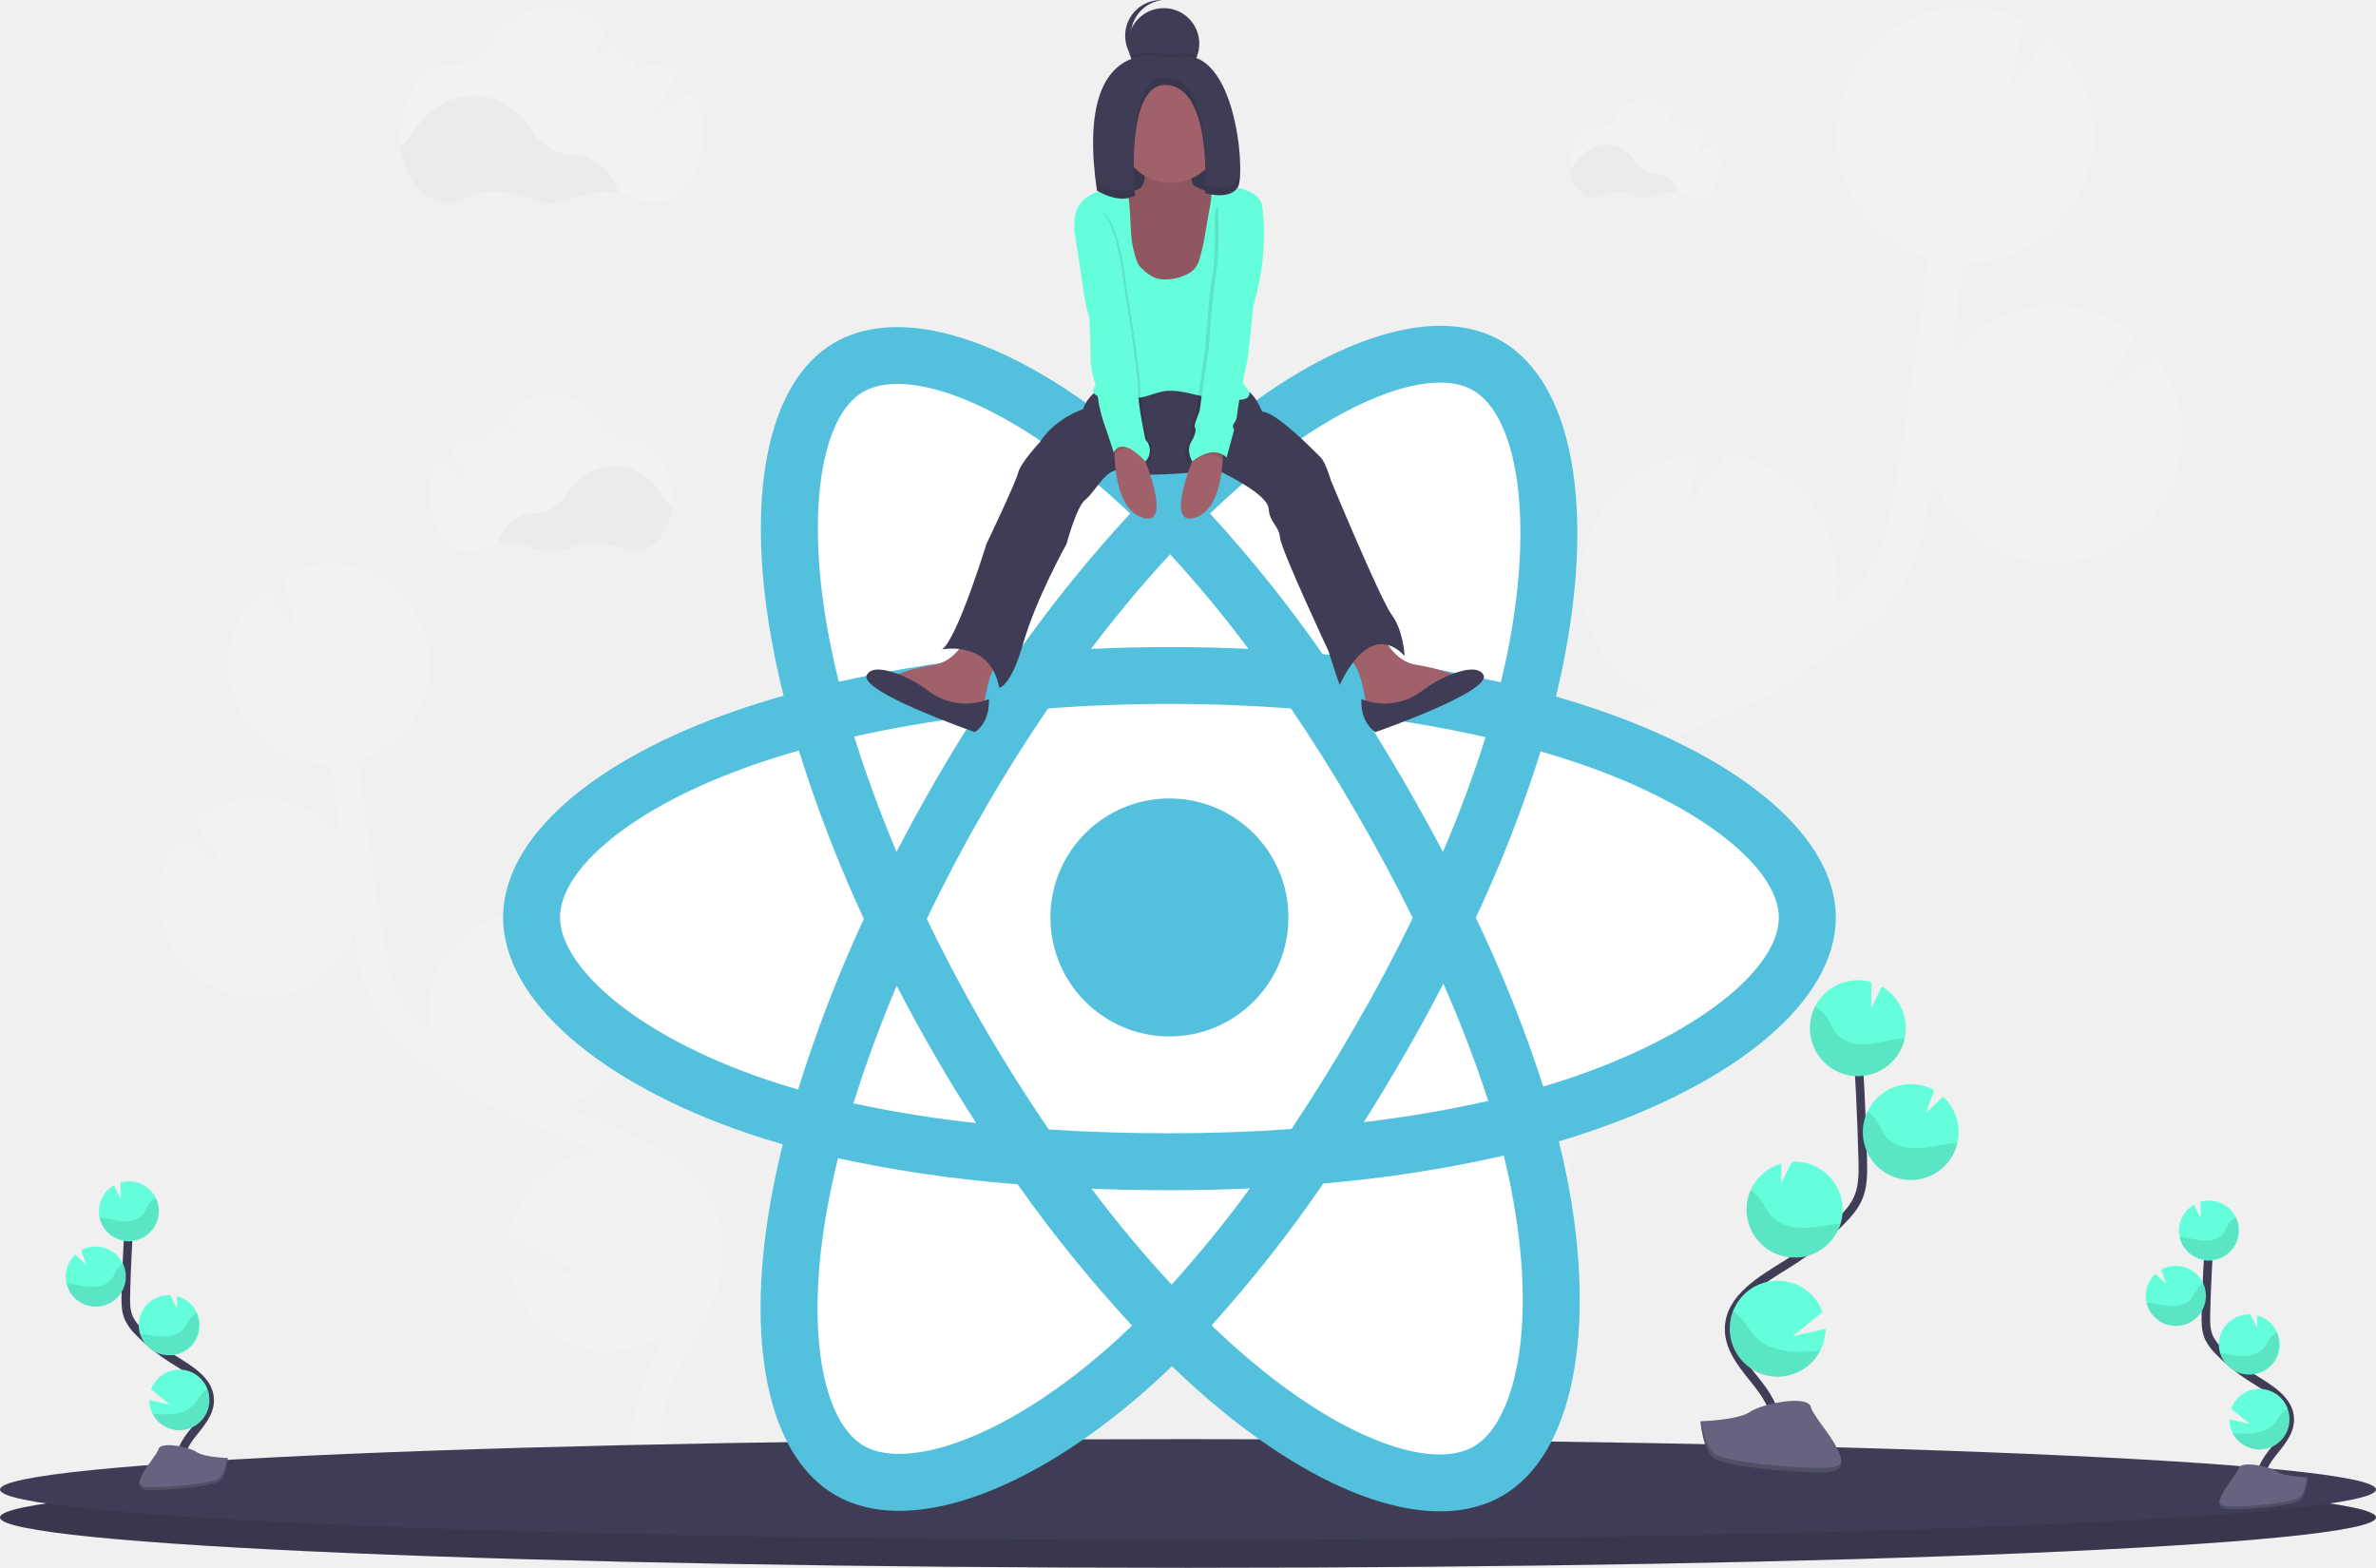
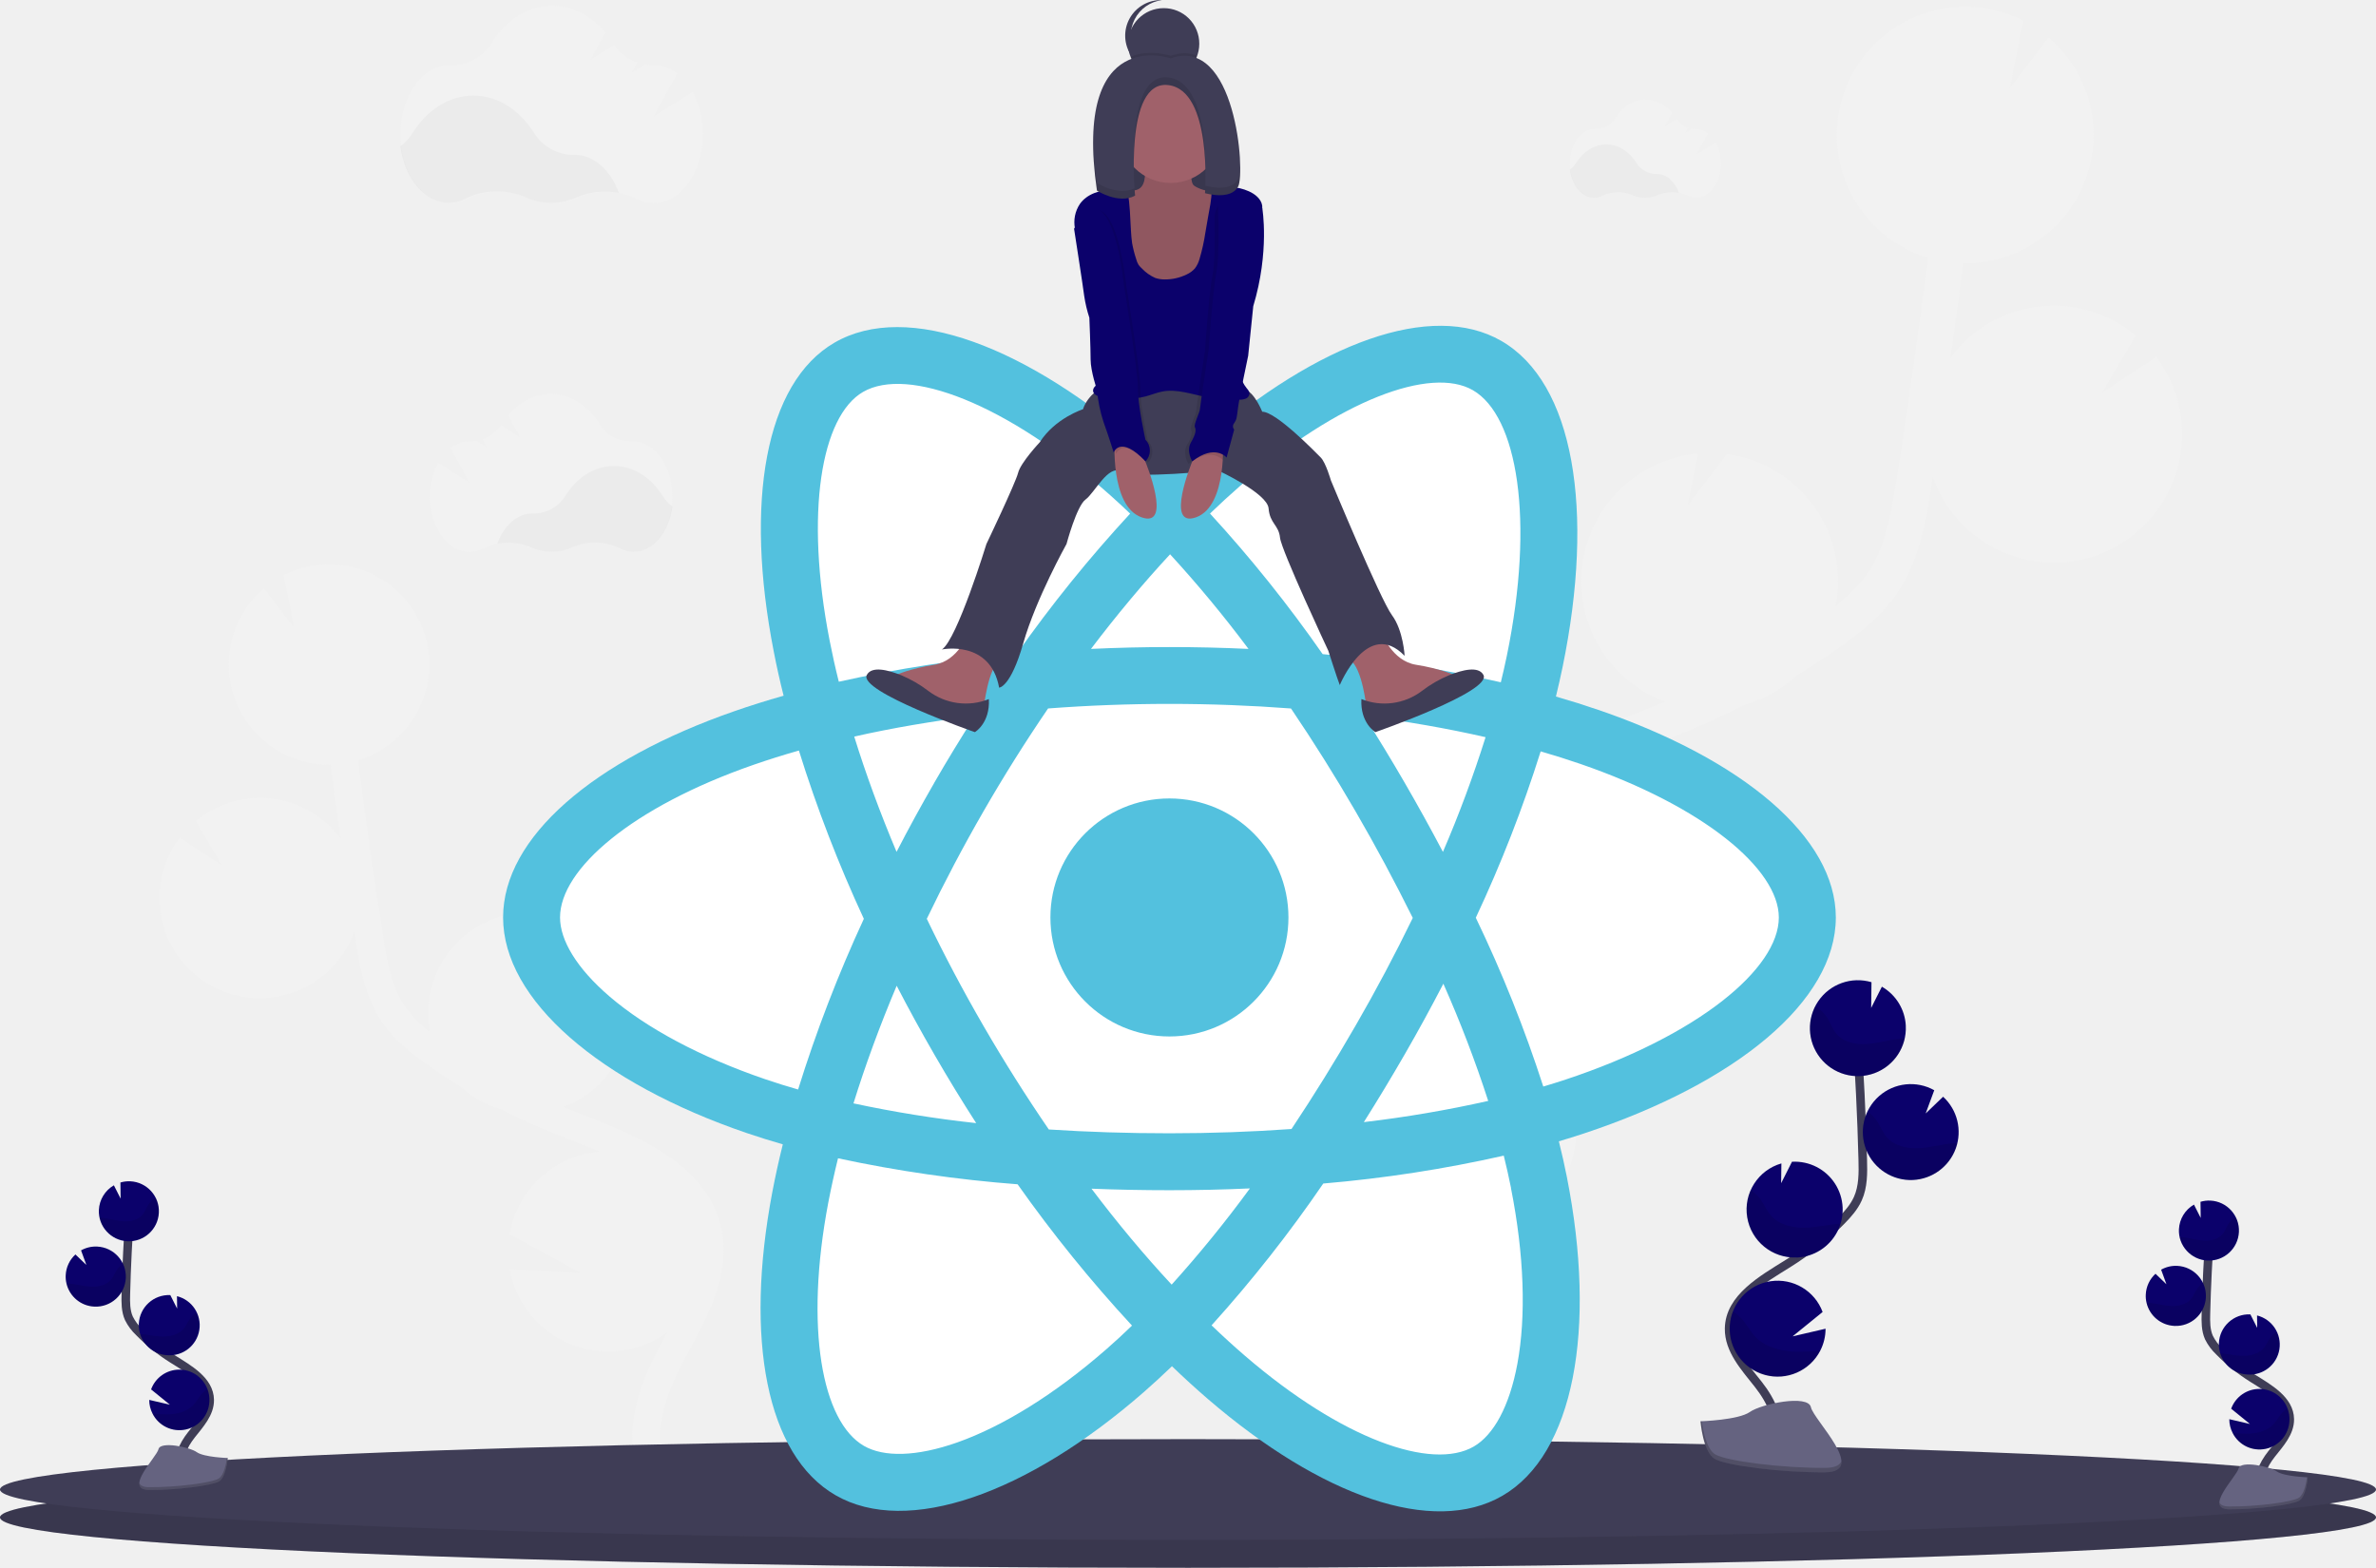
<svg xmlns="http://www.w3.org/2000/svg" id="a75d69e6-d07c-4db3-9c83-72b2470e5561" data-name="Layer 1" width="1108" height="731.18" viewBox="0 0 1108 731.18">
  <path d="M813.68,415.2l6.89-2.7c.66-.26,1.31-.54,2-.81a59.85,59.85,0,0,1,15.28-115.77l-4.8,24.2,18.22-23.92.16,0a59.87,59.87,0,0,1,51.16,67.45c-.15,1.13-.39,2.23-.6,3.34,5.61-4.43,10.87-9.32,14.81-15,8-11.54,10.71-25.76,13.47-43.17,5.47-34.48,10.4-69.34,14.84-104.18a59.83,59.83,0,0,1-42-65.36c.25-1.82.6-3.59,1-5.34.1-.44.2-.88.31-1.31.43-1.69.91-3.35,1.47-5,.09-.27.21-.52.3-.78.5-1.37,1-2.72,1.65-4,.22-.5.44-1,.67-1.47.69-1.43,1.42-2.83,2.22-4.19.27-.45.56-.88.83-1.33.62-1,1.27-2,1.94-2.93.36-.5.71-1,1.08-1.49l.27-.39,0,0a59.81,59.81,0,0,1,74.64-17l-6.24,31.49,18-23.64a59.5,59.5,0,0,1,16.32,68.62h.07c-.17.4-.38.78-.55,1.18-.33.74-.67,1.47-1,2.2-.46.93-1,1.84-1.45,2.74-.38.68-.75,1.36-1.16,2-.59,1-1.23,1.9-1.87,2.83-.38.54-.73,1.1-1.12,1.63-1,1.39-2.12,2.72-3.26,4-.4.45-.83.86-1.25,1.3-.81.86-1.62,1.71-2.48,2.52-.53.5-1.09,1-1.64,1.46-.79.7-1.6,1.38-2.43,2-.59.47-1.19.92-1.79,1.36-.87.63-1.75,1.22-2.64,1.81-.6.39-1.2.78-1.81,1.15-1,.61-2.05,1.17-3.1,1.72-.53.27-1,.57-1.59.83-1.58.77-3.2,1.48-4.85,2.11-.31.12-.64.21-.95.32-1.38.5-2.77,1-4.18,1.35-.61.17-1.23.31-1.85.46-1.15.28-2.31.54-3.48.76q-1,.18-2.07.33c-1.15.17-2.31.3-3.48.4-.69.06-1.37.12-2.07.16-1.26.06-2.53.07-3.8.06a2.08,2.08,0,0,0-.25,0q-2.82,22-5.92,44A59.82,59.82,0,0,1,1042,240.88l-15.68,26.58,25.21-16.59a59.68,59.68,0,0,1,11.5,44.16,58.76,58.76,0,0,1-4.5,15.94,59.83,59.83,0,0,1-111.19-4c-.23,1.48-.45,3-.68,4.46-2.44,15.35-5.47,34.46-16.23,50-7.29,10.56-17.33,18.36-27.09,25.22q-9.52,6.7-19.48,12.77a59.85,59.85,0,0,1-24.53,13.74q-16,8.19-32.69,14.81l-6.95,2.72c-6.25,2.44-12.65,4.94-19,7.6,1,.09,2,.17,3,.3a59.9,59.9,0,0,1,50.86,49.05l-42.31,23.11,42.18-1.89A59.16,59.16,0,0,1,843,534.54a59.87,59.87,0,0,1-82.7,11.74l2.1,3.91c1.4,2.58,2.78,5.15,4.12,7.7,18.33,34.74,19.66,64.74,3.75,84.49l-13-10.45c15.49-19.22,3.2-49.77-5.5-66.27-1.32-2.5-2.68-5-4-7.56C736,536.27,722.65,511.53,728,485.2,736,445.5,779.05,428.7,813.68,415.2Z" transform="translate(-46 -84.41)" fill="#f2f2f2" />
  <path d="M315.6,603.42l-5.38-2.11c-.52-.2-1-.43-1.54-.63a46.75,46.75,0,0,0-11.94-90.42l3.75,18.9-14.22-18.68h-.13a46.76,46.76,0,0,0-40,52.68c.12.89.31,1.74.47,2.61a55.84,55.84,0,0,1-11.56-11.73c-6.23-9-8.37-20.12-10.53-33.71C220.29,493.4,216.45,466.18,213,439a46.72,46.72,0,0,0,32.77-51.05c-.2-1.42-.47-2.8-.79-4.17l-.24-1c-.34-1.32-.71-2.62-1.15-3.88-.07-.21-.16-.41-.24-.61-.39-1.07-.82-2.12-1.28-3.15-.18-.38-.35-.77-.53-1.15-.54-1.11-1.11-2.2-1.73-3.26-.21-.36-.44-.7-.65-1-.49-.78-1-1.55-1.52-2.29-.28-.39-.55-.79-.84-1.17l-.21-.3h0a46.76,46.76,0,0,0-58.29-13.32l4.88,24.6-14.07-18.46a46.48,46.48,0,0,0-12.75,53.59h-.05c.13.31.29.61.43.92.26.58.52,1.15.8,1.72q.54,1.08,1.14,2.13c.29.54.58,1.07.9,1.59.46.75,1,1.48,1.46,2.21.3.42.57.86.88,1.27.8,1.08,1.65,2.12,2.54,3.13.31.35.65.67,1,1,.63.67,1.27,1.33,1.94,2,.41.4.85.77,1.28,1.14q.93.83,1.89,1.59c.46.36.93.71,1.4,1.06.68.49,1.37,1,2.06,1.41.47.31.94.61,1.42.9.79.48,1.6.91,2.42,1.34.42.22.82.45,1.24.66,1.24.6,2.5,1.15,3.79,1.64.24.1.5.16.74.25,1.07.39,2.16.75,3.27,1.06.47.13,1,.24,1.44.35.9.22,1.8.43,2.72.6l1.61.26c.9.13,1.81.23,2.72.31.54.05,1.07.09,1.62.12,1,.05,2,.06,3,.05h.19q2.2,17.22,4.62,34.41a46.71,46.71,0,0,0-67.48-8.14L149.49,488l-19.68-12.95a46.57,46.57,0,0,0-9,34.49A45.8,45.8,0,0,0,124.34,522a46.73,46.73,0,0,0,86.84-3.12c.18,1.15.35,2.32.53,3.48,1.9,12,4.27,26.92,12.67,39.08,5.7,8.24,13.54,14.33,21.16,19.69q7.44,5.24,15.21,10a46.88,46.88,0,0,0,19.16,10.74c8.32,4.26,16.84,8.14,25.54,11.56l5.42,2.13c4.88,1.9,9.88,3.85,14.81,5.93-.78.07-1.57.13-2.36.24A46.77,46.77,0,0,0,283.6,660l33,18-32.94-1.47a46.78,46.78,0,0,0,73.57,29.2c-.55,1-1.09,2-1.64,3.05-1.09,2-2.17,4-3.22,6-14.31,27.13-15.35,50.57-2.92,66l10.13-8.16c-12.1-15-2.5-38.87,4.3-51.76,1-1.95,2.09-3.92,3.16-5.9,9.19-17,19.61-36.37,15.46-56.94C376.29,627.08,342.64,614,315.6,603.42Z" transform="translate(-46 -84.41)" fill="#f2f2f2" />
  <ellipse cx="554" cy="707.68" rx="554" ry="23.5" fill="#3f3d56" />
  <ellipse cx="554" cy="707.68" rx="554" ry="23.5" opacity="0.1" />
  <ellipse cx="554" cy="694.68" rx="554" ry="23.5" fill="#3f3d56" />
  <path d="M131,770.73c-3-5.51.4-12.26,4.28-17.18s8.61-10,8.51-16.29c-.14-9-9.7-14.31-17.33-19.08a84.78,84.78,0,0,1-15.56-12.51,23,23,0,0,1-4.78-6.4c-1.58-3.52-1.53-7.52-1.43-11.38q.5-19.26,1.9-38.48" transform="translate(-46 -84.41)" fill="none" stroke="#3f3d56" stroke-miterlimit="10" stroke-width="4" />
-   <path d="M92.11,648.7a14,14,0,0,1,7-11.49l3.14,6.21-.09-7.52a13.86,13.86,0,0,1,4.62-.56A14,14,0,1,1,92.11,648.7Z" transform="translate(-46 -84.41)" fill="#64ffda" />
-   <path d="M117.14,743.7a14,14,0,0,0,26.5-5.76,13.82,13.82,0,0,0-.91-5.69,14,14,0,0,0-26.27.15l8.77,7.13-9.64-2.24A13.89,13.89,0,0,0,117.14,743.7Z" transform="translate(-46 -84.41)" fill="#64ffda" />
-   <path d="M124.07,716.45a14,14,0,0,0,4.46-27.54l.07,5.79-3.18-6.29h0a14,14,0,0,0-1.31,28.05Z" transform="translate(-46 -84.41)" fill="#64ffda" />
-   <path d="M90,693.78a14,14,0,0,0,1.32-28,13.88,13.88,0,0,0-7.52,1.78l2.48,6.8-5.11-4.9a14,14,0,0,0-4.53,9.69A13.33,13.33,0,0,0,77,683,14,14,0,0,0,90,693.78Z" transform="translate(-46 -84.41)" fill="#64ffda" />
+   <path d="M92.11,648.7a14,14,0,0,1,7-11.49l3.14,6.21-.09-7.52a13.86,13.86,0,0,1,4.62-.56A14,14,0,1,1,92.11,648.7Z" transform="translate(-46 -84.41)" fill="#0b016b" />
+   <path d="M117.14,743.7a14,14,0,0,0,26.5-5.76,13.82,13.82,0,0,0-.91-5.69,14,14,0,0,0-26.27.15l8.77,7.13-9.64-2.24A13.89,13.89,0,0,0,117.14,743.7Z" transform="translate(-46 -84.41)" fill="#0b016b" />
+   <path d="M124.07,716.45a14,14,0,0,0,4.46-27.54l.07,5.79-3.18-6.29h0a14,14,0,0,0-1.31,28.05Z" transform="translate(-46 -84.41)" fill="#0b016b" />
+   <path d="M90,693.78a14,14,0,0,0,1.32-28,13.88,13.88,0,0,0-7.52,1.78l2.48,6.8-5.11-4.9a14,14,0,0,0-4.53,9.69A13.33,13.33,0,0,0,77,683,14,14,0,0,0,90,693.78Z" transform="translate(-46 -84.41)" fill="#0b016b" />
  <path d="M94,652.44c3.24.36,6.39,1.37,9.64,1.57s6.82-.58,8.88-3.1c1.11-1.37,1.66-3.09,2.59-4.57a10.08,10.08,0,0,1,3.54-3.33,14,14,0,1,1-26.24,9.32C92.94,652.35,93.47,652.39,94,652.44Z" transform="translate(-46 -84.41)" opacity="0.1" />
  <path d="M90,693.78a14,14,0,0,0,13.35-20,10.4,10.4,0,0,0-2.82,2.83c-1,1.51-1.61,3.25-2.78,4.64-2.19,2.57-5.92,3.41-9.31,3.25s-6.66-1.11-10-1.42c-.47,0-.94-.08-1.41-.09A14,14,0,0,0,90,693.78Z" transform="translate(-46 -84.41)" opacity="0.1" />
  <path d="M124.07,716.45a14,14,0,0,0,13.47-19.76,11.36,11.36,0,0,0-3,2.85c-1.09,1.54-1.77,3.31-3,4.73-2.36,2.64-6.34,3.57-9.93,3.48s-6.82-.93-10.28-1.19A14,14,0,0,0,124.07,716.45Z" transform="translate(-46 -84.41)" opacity="0.1" />
  <path d="M117.14,743.7a14,14,0,0,0,26.5-5.76,13.82,13.82,0,0,0-.91-5.69,14,14,0,0,0-3.08,2.74c-1.34,1.63-2.21,3.47-3.76,5-2.87,2.82-7.5,4-11.62,4.09A62.35,62.35,0,0,1,117.14,743.7Z" transform="translate(-46 -84.41)" opacity="0.1" />
  <path d="M152.19,764.39s-11.08-.34-14.41-2.72-17-5.22-17.87-1.4-16.65,19-4.14,19.06,29.06-2,32.39-4S152.19,764.39,152.19,764.39Z" transform="translate(-46 -84.41)" fill="#656380" />
  <path d="M115.54,778c12.51.1,29.06-2,32.4-4,2.53-1.54,3.54-7.09,3.88-9.65l.37,0s-.7,8.93-4,11-19.89,4.08-32.39,4c-3.61,0-4.86-1.31-4.79-3.22C111.48,777.26,112.86,778,115.54,778Z" transform="translate(-46 -84.41)" opacity="0.2" />
  <path d="M1101,779.73c-3-5.51.4-12.26,4.28-17.18s8.61-10,8.51-16.29c-.14-9-9.7-14.31-17.33-19.08a84.78,84.78,0,0,1-15.56-12.51,23,23,0,0,1-4.78-6.4c-1.58-3.52-1.53-7.52-1.43-11.38q.49-19.26,1.9-38.48" transform="translate(-46 -84.41)" fill="none" stroke="#3f3d56" stroke-miterlimit="10" stroke-width="4" />
-   <path d="M1062.11,657.7a14,14,0,0,1,7-11.49l3.14,6.21-.09-7.52a13.86,13.86,0,0,1,4.62-.56,14,14,0,1,1-14.68,13.36Z" transform="translate(-46 -84.41)" fill="#64ffda" />
-   <path d="M1087.14,752.7a14,14,0,0,0,26.5-5.76,13.82,13.82,0,0,0-.91-5.69,14,14,0,0,0-26.27.15l8.77,7.13-9.64-2.24A13.89,13.89,0,0,0,1087.14,752.7Z" transform="translate(-46 -84.41)" fill="#64ffda" />
-   <path d="M1094.07,725.45a14,14,0,0,0,4.46-27.54l.07,5.79-3.18-6.29h0a14,14,0,0,0-1.31,28.05Z" transform="translate(-46 -84.41)" fill="#64ffda" />
-   <path d="M1060,702.78a14,14,0,0,0,1.32-28,13.88,13.88,0,0,0-7.52,1.78l2.48,6.8-5.11-4.9a14,14,0,0,0-4.53,9.69A13.33,13.33,0,0,0,1047,692,14,14,0,0,0,1060,702.78Z" transform="translate(-46 -84.41)" fill="#64ffda" />
+   <path d="M1062.11,657.7a14,14,0,0,1,7-11.49l3.14,6.21-.09-7.52a13.86,13.86,0,0,1,4.62-.56,14,14,0,1,1-14.68,13.36Z" transform="translate(-46 -84.41)" fill="#0b016b" />
+   <path d="M1087.14,752.7a14,14,0,0,0,26.5-5.76,13.82,13.82,0,0,0-.91-5.69,14,14,0,0,0-26.27.15l8.77,7.13-9.64-2.24A13.89,13.89,0,0,0,1087.14,752.7Z" transform="translate(-46 -84.41)" fill="#0b016b" />
+   <path d="M1094.07,725.45a14,14,0,0,0,4.46-27.54l.07,5.79-3.18-6.29h0a14,14,0,0,0-1.31,28.05Z" transform="translate(-46 -84.41)" fill="#0b016b" />
+   <path d="M1060,702.78a14,14,0,0,0,1.32-28,13.88,13.88,0,0,0-7.52,1.78l2.48,6.8-5.11-4.9a14,14,0,0,0-4.53,9.69A13.33,13.33,0,0,0,1047,692,14,14,0,0,0,1060,702.78Z" transform="translate(-46 -84.41)" fill="#0b016b" />
  <path d="M1064,661.44c3.24.36,6.39,1.37,9.64,1.57s6.82-.58,8.88-3.1c1.11-1.37,1.66-3.09,2.59-4.57a10.08,10.08,0,0,1,3.54-3.33,14,14,0,1,1-26.24,9.32C1062.94,661.35,1063.47,661.39,1064,661.44Z" transform="translate(-46 -84.41)" opacity="0.1" />
  <path d="M1060,702.78a14,14,0,0,0,13.35-20,10.4,10.4,0,0,0-2.82,2.83c-1,1.51-1.61,3.25-2.78,4.64-2.19,2.57-5.92,3.41-9.31,3.25s-6.66-1.11-10-1.42c-.47,0-.94-.08-1.41-.09A14,14,0,0,0,1060,702.78Z" transform="translate(-46 -84.41)" opacity="0.1" />
  <path d="M1094.07,725.45a14,14,0,0,0,13.47-19.76,11.36,11.36,0,0,0-3,2.85c-1.09,1.54-1.77,3.31-3,4.73-2.36,2.64-6.34,3.57-9.93,3.48s-6.82-.93-10.28-1.19A14,14,0,0,0,1094.07,725.45Z" transform="translate(-46 -84.41)" opacity="0.1" />
  <path d="M1087.14,752.7a14,14,0,0,0,26.5-5.76,13.82,13.82,0,0,0-.91-5.69,14,14,0,0,0-3.08,2.74c-1.34,1.63-2.21,3.47-3.76,5-2.87,2.82-7.5,4-11.62,4.09A62.35,62.35,0,0,1,1087.14,752.7Z" transform="translate(-46 -84.41)" opacity="0.1" />
  <path d="M1122.19,773.39s-11.08-.34-14.41-2.72-17-5.22-17.87-1.4-16.65,19-4.14,19.06,29.06-2,32.39-4S1122.19,773.39,1122.19,773.39Z" transform="translate(-46 -84.41)" fill="#656380" />
  <path d="M1085.54,787c12.51.1,29.06-2,32.4-4,2.53-1.54,3.54-7.09,3.88-9.65l.37,0s-.7,8.93-4,11-19.89,4.08-32.39,4c-3.61,0-4.86-1.31-4.79-3.22C1081.48,786.26,1082.86,787,1085.54,787Z" transform="translate(-46 -84.41)" opacity="0.2" />
  <path d="M791.57,415.56q-9.92-3.4-20-6.3,1.66-6.79,3.09-13.65c15.14-73.51,5.24-132.73-28.57-152.22-32.42-18.7-85.44.8-139,47.39q-7.92,6.92-15.47,14.2-5.07-4.85-10.3-9.51C525.21,245.64,469,224.65,435.18,244.2c-32.39,18.75-42,74.42-28.35,144.09q2,10.35,4.59,20.58c-7.95,2.26-15.64,4.67-23,7.24C322.63,439,280.61,475,280.61,512.29c0,38.51,45.11,77.14,113.64,100.56q8.34,2.83,16.8,5.26-2.74,11-4.88,22.18c-13,68.46-2.84,122.82,29.46,141.45C469,801,525,781.2,579.52,733.54c4.31-3.77,8.63-7.77,13-11.95q8.18,7.89,16.79,15.32c52.82,45.45,105,63.81,137.26,45.12,33.33-19.29,44.16-77.69,30.1-148.73q-1.6-8.14-3.73-16.61,5.91-1.74,11.56-3.61c71.24-23.6,117.6-61.76,117.6-100.79,0-37.43-43.38-73.62-110.5-96.73Z" transform="translate(-46 -84.41)" fill="#53c1de" />
  <path d="M776.12,587.88c-3.4,1.13-6.88,2.21-10.44,3.27a621.6,621.6,0,0,0-31.47-78.73,623.06,623.06,0,0,0,30.25-77.58c6.35,1.84,12.53,3.78,18.47,5.83,57.51,19.79,92.59,49.06,92.59,71.62,0,24-37.89,55.21-99.4,75.59ZM750.6,638.46c6.22,31.41,7.1,59.81,3,82-3.7,19.95-11.14,33.25-20.34,38.58-19.59,11.33-61.47-3.4-106.64-42.27q-7.77-6.69-15.63-14.25a624.23,624.23,0,0,0,52.09-66.14,620.2,620.2,0,0,0,84.17-13q1.9,7.68,3.37,15ZM492.48,757.1c-19.14,6.76-34.38,6.95-43.59,1.64-19.6-11.31-27.75-55-16.63-113.5q2-10.37,4.53-20.63a625.79,625.79,0,0,0,83.75,12.13,645.09,645.09,0,0,0,53.35,65.9q-5.79,5.61-11.84,10.91c-24.11,21.08-48.28,36-69.57,43.55ZM402.84,587.73c-30.31-10.36-55.33-23.82-72.49-38.5-15.41-13.2-23.19-26.31-23.19-36.94,0-22.63,33.74-51.5,90-71.11q10.6-3.69,21.39-6.73a637.08,637.08,0,0,0,30.29,78.48,646.29,646.29,0,0,0-30.66,79.6Q410.44,590.32,402.84,587.73Zm30.05-204.54c-11.68-59.69-3.93-104.72,15.59-116,20.79-12,66.76,5.12,115.22,48.15,3.1,2.75,6.21,5.63,9.32,8.6a635.89,635.89,0,0,0-52.93,65.52,648.42,648.42,0,0,0-82.93,12.89q-2.39-9.52-4.27-19.15ZM701,449.38q-9.11-15.74-18.89-31.08c19.83,2.51,38.82,5.83,56.66,9.91a565.54,565.54,0,0,1-19.89,53.51q-8.61-16.35-17.88-32.34ZM591.64,342.91a569.3,569.3,0,0,1,36.57,44.14q-36.71-1.73-73.45,0c12.07-15.92,24.44-30.72,36.88-44.13Zm-110,106.65q-9.15,15.87-17.55,32.14c-7.73-18.33-14.34-36.36-19.74-53.77,17.73-4,36.64-7.21,56.34-9.68Q490.77,433.69,481.62,449.56Zm19.61,158.65A564.64,564.64,0,0,1,444,599c5.49-17.71,12.25-36.13,20.15-54.86q8.43,16.29,17.61,32.16Q491.1,592.49,501.23,608.21Zm91.14,75.33C579.79,670,567.24,655,555,638.79q17.85.71,36.36.71,19,0,37.51-.84A563.94,563.94,0,0,1,592.37,683.54ZM719.08,543.19A562.82,562.82,0,0,1,740,597.85a561.35,561.35,0,0,1-58,9.89q9.85-15.63,19.08-31.63,9.38-16.26,18-32.92Zm-41,19.66q-14.12,24.52-29.81,48.1c-18.44,1.32-37.49,2-56.91,2s-38.15-.6-56.27-1.78Q519,587.67,504.7,563t-26.51-50.08q12.27-25.53,26.43-50.1h0q14.14-24.56,30.13-48c18.49-1.4,37.43-2.13,56.59-2.13s38.22.74,56.69,2.14q15.81,23.37,30,47.81t26.79,49.87q-12.45,25.62-26.71,50.3Zm54.77-296.46c20.81,12,28.9,60.4,15.83,123.87q-1.29,6.19-2.8,12.35a635.74,635.74,0,0,0-83.09-13.13,625.16,625.16,0,0,0-52.53-65.56q7-6.74,14.29-13.11c45.88-39.93,88.76-55.69,108.3-44.42Z" transform="translate(-46 -84.41)" fill="#fff" />
  <path d="M591.34,456.79a55.5,55.5,0,1,1-55.5,55.5,55.49,55.49,0,0,1,55.5-55.5" transform="translate(-46 -84.41)" fill="#53c1de" />
  <path d="M605.26,104.81a16.6,16.6,0,1,1-16.6-16.6A16.52,16.52,0,0,1,605.26,104.81Z" transform="translate(-46 -84.41)" fill="#3f3d56" />
  <path d="M575.4,109a16.62,16.62,0,0,1,12.49-24.54,16.6,16.6,0,1,0,1.41,33.07A16.6,16.6,0,0,1,575.4,109Z" transform="translate(-46 -84.41)" fill="#3f3d56" />
  <rect x="521.91" y="43.52" width="44.47" height="69.37" fill="#3f3d56" />
  <rect x="521.91" y="43.52" width="44.47" height="69.37" opacity="0.1" />
  <path d="M497.66,379.61s-4.75,13.05-16,14.83-17.79,4.74-17.79,4.74l26.68,17.19,14.23-1.78s1.78-18.38,7.71-22.53S497.66,379.61,497.66,379.61Z" transform="translate(-46 -84.41)" fill="#a0616a" />
  <path d="M690.34,379.61s4.75,13.05,16,14.83,17.79,4.74,17.79,4.74l-26.68,17.19-14.23-1.78s-1.78-18.38-7.71-22.53S690.34,379.61,690.34,379.61Z" transform="translate(-46 -84.41)" fill="#a0616a" />
  <path d="M560.5,264.59s-7.11,3.56-9.48,10.68c0,0-13,4.15-20.16,15.41,0,0-8.9,9.49-10.08,14.23S506,338.11,506,338.11s-13.64,44.47-20.75,49.21c0,0,22.53-4.74,26.68,17.79,0,0,5.33,0,11.26-20.75s20.16-46.25,20.16-46.25,4.74-17.78,8.89-20.75,10.67-16.6,16.6-13,45.06-.6,45.06-.6S637,314.4,637.58,321.51s4.74,7.71,5.33,13.64,22.53,52.76,22.53,52.76,4.15,13,5.34,16c0,0,13-31.42,30.24-13.63,0,0-.6-11.86-5.93-19s-28.46-62.84-28.46-62.84-2.37-8.3-4.74-10.67-20.76-21.35-27.28-21.35c0,0-3.55-8.89-7.7-10.08Z" transform="translate(-46 -84.41)" fill="#3f3d56" />
  <path d="M507.14,410.44a28.89,28.89,0,0,1-28.22-3.79,56.37,56.37,0,0,0-12.59-7.3c-6.29-2.54-13.81-4.42-16.1-.17-4.15,7.71,50.39,26.68,50.39,26.68S507.74,421.71,507.14,410.44Z" transform="translate(-46 -84.41)" fill="#3f3d56" />
  <path d="M680.86,410.44a28.89,28.89,0,0,0,28.22-3.79,56.37,56.37,0,0,1,12.59-7.3c6.29-2.54,13.81-4.42,16.1-.17,4.15,7.71-50.39,26.68-50.39,26.68S680.26,421.71,680.86,410.44Z" transform="translate(-46 -84.41)" fill="#3f3d56" />
  <path d="M579.88,167.08c-.22,2.06-.9,4.29-2.66,5.38-1.44.9-3.26.83-4.92,1.17a11.46,11.46,0,0,0-7.82,6.77,17.51,17.51,0,0,0-.75,10.55,39.22,39.22,0,0,0,1.52,5.06c1.74,4.92,3.84,9.8,7.09,13.89a59,59,0,0,0,9.3,8.77c2.11,1.72,4.29,3.47,6.89,4.28a21.75,21.75,0,0,0,5.4.72c2.25.1,4.65.17,6.6-.95,3-1.73,3.89-5.55,5.52-8.62,1.38-2.6,3.44-4.81,4.73-7.46a29.49,29.49,0,0,0,2-6.52l2.77-12.3c1-4.47,1.92-9.51-.59-13.34a2.28,2.28,0,0,0-.74-.77,2.79,2.79,0,0,0-1.52-.15,16.44,16.44,0,0,1-9.15-2.09,3.93,3.93,0,0,1-1.15-.9,4.72,4.72,0,0,1-.7-2.12,22.2,22.2,0,0,0-1.28-4.45,3,3,0,0,0-.87-1.34,3.15,3.15,0,0,0-1.41-.47,114.47,114.47,0,0,0-12.93-1.35c-1.42-.07-3.56-.64-4.54.62S580,165.58,579.88,167.08Z" transform="translate(-46 -84.41)" fill="#a0616a" />
  <path d="M579.88,167.08c-.22,2.06-.9,4.29-2.66,5.38-1.44.9-3.26.83-4.92,1.17a11.46,11.46,0,0,0-7.82,6.77,17.51,17.51,0,0,0-.75,10.55,39.22,39.22,0,0,0,1.52,5.06c1.74,4.92,3.84,9.8,7.09,13.89a59,59,0,0,0,9.3,8.77c2.11,1.72,4.29,3.47,6.89,4.28a21.75,21.75,0,0,0,5.4.72c2.25.1,4.65.17,6.6-.95,3-1.73,3.89-5.55,5.52-8.62,1.38-2.6,3.44-4.81,4.73-7.46a29.49,29.49,0,0,0,2-6.52l2.77-12.3c1-4.47,1.92-9.51-.59-13.34a2.28,2.28,0,0,0-.74-.77,2.79,2.79,0,0,0-1.52-.15,16.44,16.44,0,0,1-9.15-2.09,3.93,3.93,0,0,1-1.15-.9,4.72,4.72,0,0,1-.7-2.12,22.2,22.2,0,0,0-1.28-4.45,3,3,0,0,0-.87-1.34,3.15,3.15,0,0,0-1.41-.47,114.47,114.47,0,0,0-12.93-1.35c-1.42-.07-3.56-.64-4.54.62S580,165.58,579.88,167.08Z" transform="translate(-46 -84.41)" opacity="0.1" />
-   <path d="M571.85,174.15a26.93,26.93,0,0,0-7.13-1.12c-5.72-.14-11.84,1.83-15.14,6.5A15.34,15.34,0,0,0,547.29,191a23.57,23.57,0,0,0,5.2,10.66,32,32,0,0,1,4,5.24c1.58,3,1.63,6.59,2.06,10,1,8.12,4.46,15.75,5.83,23.82s.19,17.42-6.18,22.55c-1.07.86-2.37,1.77-2.46,3.14-.14,2.19,2.71,3.12,4.9,3.33,6.55.62,13.27,1.23,19.63-.46,2.63-.7,5.17-1.79,7.85-2.29,6.8-1.27,13.64,1.34,20.45,2.59a90.61,90.61,0,0,0,14.91,1.21,7.94,7.94,0,0,0,3.43-.45,2.75,2.75,0,0,0,1.74-2.74,4.76,4.76,0,0,0-1.18-2c-3.44-4.25-4.49-9.9-5.43-15.29l-3.15-18.11c-1.69-9.68-3.26-20.2,1.32-28.89,3.29-6.25,9.36-10.65,12.83-16.8a9.84,9.84,0,0,0,1.55-6.28c-.52-3.09-3.31-5.3-6.17-6.59A23.21,23.21,0,0,0,611,173c.1,4.33-1,8.71-1.71,13l-1.21,7a88.83,88.83,0,0,1-2.71,12.2,12.85,12.85,0,0,1-2.17,4.42,11.43,11.43,0,0,1-3.83,2.79,22.83,22.83,0,0,1-10.14,2.32,13.54,13.54,0,0,1-4.48-.69,19,19,0,0,1-6.17-4.34,10.11,10.11,0,0,1-1.63-1.77,9.93,9.93,0,0,1-1.11-2.67,55.42,55.42,0,0,1-1.91-7.48c-.3-1.94-.4-3.91-.54-5.87C573,186.12,573,179.72,571.85,174.15Z" transform="translate(-46 -84.41)" fill="#64ffda" />
+   <path d="M571.85,174.15a26.93,26.93,0,0,0-7.13-1.12c-5.72-.14-11.84,1.83-15.14,6.5A15.34,15.34,0,0,0,547.29,191a23.57,23.57,0,0,0,5.2,10.66,32,32,0,0,1,4,5.24c1.58,3,1.63,6.59,2.06,10,1,8.12,4.46,15.75,5.83,23.82s.19,17.42-6.18,22.55c-1.07.86-2.37,1.77-2.46,3.14-.14,2.19,2.71,3.12,4.9,3.33,6.55.62,13.27,1.23,19.63-.46,2.63-.7,5.17-1.79,7.85-2.29,6.8-1.27,13.64,1.34,20.45,2.59a90.61,90.61,0,0,0,14.91,1.21,7.94,7.94,0,0,0,3.43-.45,2.75,2.75,0,0,0,1.74-2.74,4.76,4.76,0,0,0-1.18-2c-3.44-4.25-4.49-9.9-5.43-15.29l-3.15-18.11c-1.69-9.68-3.26-20.2,1.32-28.89,3.29-6.25,9.36-10.65,12.83-16.8a9.84,9.84,0,0,0,1.55-6.28c-.52-3.09-3.31-5.3-6.17-6.59A23.21,23.21,0,0,0,611,173c.1,4.33-1,8.71-1.71,13l-1.21,7a88.83,88.83,0,0,1-2.71,12.2,12.85,12.85,0,0,1-2.17,4.42,11.43,11.43,0,0,1-3.83,2.79,22.83,22.83,0,0,1-10.14,2.32,13.54,13.54,0,0,1-4.48-.69,19,19,0,0,1-6.17-4.34,10.11,10.11,0,0,1-1.63-1.77,9.93,9.93,0,0,1-1.11-2.67,55.42,55.42,0,0,1-1.91-7.48c-.3-1.94-.4-3.91-.54-5.87C573,186.12,573,179.72,571.85,174.15Z" transform="translate(-46 -84.41)" fill="#0b016b" />
  <path d="M565.84,288.9s-2.37,31.43,12.45,36.76,1.78-26.09,1.78-26.09l-4.75-9.48Z" transform="translate(-46 -84.41)" fill="#a0616a" />
  <path d="M616.23,288.9s2.37,31.43-12.45,36.76S602,299.57,602,299.57l4.75-9.48Z" transform="translate(-46 -84.41)" fill="#a0616a" />
  <path d="M552.79,184l-4.74,7.71s4.15,26.68,4.74,31.42a62.2,62.2,0,0,0,2.38,10.08s.59,14.23.59,19.57,3,14.23,3,14.23a64.82,64.82,0,0,0,3,14.82c2.37,6.52,4.74,14.23,4.74,14.23s3-8.3,14.82,4.15a7.18,7.18,0,0,0,0-10.08s-3.55-16-3.55-24.31-6.53-48-6.53-48S567,172.7,552.79,184Z" transform="translate(-46 -84.41)" opacity="0.1" />
-   <path d="M551.61,183.37l-4.74,7.71s4.15,26.68,4.74,31.42A61.84,61.84,0,0,0,554,232.58s.59,14.23.59,19.56,3,14.23,3,14.23a64.53,64.53,0,0,0,3,14.82c2.37,6.53,4.75,14.23,4.75,14.23s3-8.3,14.82,4.15a7.18,7.18,0,0,0,0-10.07s-3.56-16-3.56-24.31-6.52-48-6.52-48S565.84,172.1,551.61,183.37Z" transform="translate(-46 -84.41)" fill="#64ffda" />
+   <path d="M551.61,183.37l-4.74,7.71s4.15,26.68,4.74,31.42A61.84,61.84,0,0,0,554,232.58s.59,14.23.59,19.56,3,14.23,3,14.23a64.53,64.53,0,0,0,3,14.82c2.37,6.53,4.75,14.23,4.75,14.23s3-8.3,14.82,4.15a7.18,7.18,0,0,0,0-10.07s-3.56-16-3.56-24.31-6.52-48-6.52-48S565.84,172.1,551.61,183.37Z" transform="translate(-46 -84.41)" fill="#0b016b" />
  <path d="M629.87,179.22l3,3.53s3.49,20.18-4.22,45.68l-2.37,23.12s-4.15,19.57-4.74,24.31-.59,5.33-1.78,7.11a2.29,2.29,0,0,0,0,3l-3.56,13s-5.33-6.52-16,1.78c0,0-3-4.74-.6-8.89s2.37-5.93,1.78-7.12,2.37-7.11,2.37-8.3S607.93,248,607.93,248s1.78-26.68,3.56-35.57c1.09-5.47,1.07-17.66.88-26.24-.19-8.94,10.63-13.78,17-7.5C629.52,178.85,629.7,179,629.87,179.22Z" transform="translate(-46 -84.41)" opacity="0.1" />
-   <path d="M631.65,178l3,3.53s3.49,20.19-4.22,45.68l-2.37,23.12s-4.15,19.57-4.74,24.31-.6,5.34-1.78,7.12a2.28,2.28,0,0,0,0,3L618,297.8s-5.33-6.53-16,1.77c0,0-3-4.74-.59-8.89s2.37-5.93,1.78-7.11,2.37-7.12,2.37-8.3,4.15-28.46,4.15-28.46,1.78-26.68,3.56-35.58.59-35.57.59-35.57S623.35,169.14,631.65,178Z" transform="translate(-46 -84.41)" fill="#64ffda" />
+   <path d="M631.65,178l3,3.53s3.49,20.19-4.22,45.68l-2.37,23.12s-4.15,19.57-4.74,24.31-.6,5.34-1.78,7.12a2.28,2.28,0,0,0,0,3L618,297.8s-5.33-6.53-16,1.77c0,0-3-4.74-.59-8.89s2.37-5.93,1.78-7.11,2.37-7.12,2.37-8.3,4.15-28.46,4.15-28.46,1.78-26.68,3.56-35.58.59-35.57.59-35.57S623.35,169.14,631.65,178Z" transform="translate(-46 -84.41)" fill="#0b016b" />
  <circle cx="545.92" cy="61.61" r="23.72" fill="#a0616a" />
  <path d="M604.29,110.41a16.6,16.6,0,0,1-31.09.44c9.26-3.73,18.72-.41,18.72-.41C596.65,108.78,600.75,108.93,604.29,110.41Z" transform="translate(-46 -84.41)" opacity="0.1" />
  <path d="M591.92,111.63s-45.65-16-34.38,61.66c0,0,10.08,6.52,17.78,2.37,0,0-5.33-53.95,15.42-51.58s17.19,50.4,17.19,50.4,11.86,3.55,15.42-3S622.16,101,591.92,111.63Z" transform="translate(-46 -84.41)" fill="#3f3d56" />
  <path d="M590.74,120.52c-14.24-1.62-16.2,23.27-16,39.05.17-15.69,2.81-37,16-35.49,14.81,1.69,17.24,26.66,17.41,40.8C608.32,151.9,606.9,122.37,590.74,120.52Z" transform="translate(-46 -84.41)" opacity="0.1" />
  <path d="M557.54,169.73a159.38,159.38,0,0,1-1.77-20.53,152.12,152.12,0,0,0,1.77,24.09s10.08,6.52,17.78,2.37c0,0-.12-1.28-.26-3.43C567.39,176.1,557.54,169.73,557.54,169.73Z" transform="translate(-46 -84.41)" opacity="0.1" />
  <path d="M623.35,168c-3.32,6.08-13.83,3.41-15.25,3-.07,2.2-.17,3.52-.17,3.52s11.86,3.55,15.42-3c.73-1.34,1.11-5.13,1-10.2C624.25,164.57,623.9,167,623.35,168Z" transform="translate(-46 -84.41)" opacity="0.1" />
  <path d="M872.73,757.37c4.74-8.78-.64-19.54-6.82-27.37s-13.73-16-13.57-26c.23-14.35,15.45-22.81,27.62-30.42a134.77,134.77,0,0,0,24.79-19.93c3-3.05,5.87-6.31,7.62-10.21,2.52-5.6,2.45-12,2.29-18.12q-.79-30.71-3-61.34" transform="translate(-46 -84.41)" fill="none" stroke="#3f3d56" stroke-miterlimit="10" stroke-width="4" />
-   <path d="M934.74,562.9a22.31,22.31,0,0,0-11.16-18.32l-5,9.9.15-12a22.37,22.37,0,1,0,16,20.41Z" transform="translate(-46 -84.41)" fill="#64ffda" />
-   <path d="M894.86,714.29a22.36,22.36,0,1,1,1.08-18l-14,11.37,15.37-3.57A22.25,22.25,0,0,1,894.86,714.29Z" transform="translate(-46 -84.41)" fill="#64ffda" />
-   <path d="M883.81,670.86A22.37,22.37,0,0,1,876.72,627l-.12,9.22,5.06-10h.06a22.37,22.37,0,1,1,2.09,44.69Z" transform="translate(-46 -84.41)" fill="#64ffda" />
-   <path d="M938.11,634.73A22.37,22.37,0,1,1,948,592.87l-4,10.83,8.13-7.8a22.37,22.37,0,0,1-14.07,38.83Z" transform="translate(-46 -84.41)" fill="#64ffda" />
+   <path d="M934.74,562.9a22.31,22.31,0,0,0-11.16-18.32l-5,9.9.15-12a22.37,22.37,0,1,0,16,20.41Z" transform="translate(-46 -84.41)" fill="#0b016b" />
+   <path d="M894.86,714.29a22.36,22.36,0,1,1,1.08-18l-14,11.37,15.37-3.57A22.25,22.25,0,0,1,894.86,714.29Z" transform="translate(-46 -84.41)" fill="#0b016b" />
+   <path d="M883.81,670.86A22.37,22.37,0,0,1,876.72,627l-.12,9.22,5.06-10h.06a22.37,22.37,0,1,1,2.09,44.69Z" transform="translate(-46 -84.41)" fill="#0b016b" />
+   <path d="M938.11,634.73A22.37,22.37,0,1,1,948,592.87l-4,10.83,8.13-7.8a22.37,22.37,0,0,1-14.07,38.83Z" transform="translate(-46 -84.41)" fill="#0b016b" />
  <path d="M931.74,568.86c-5.17.57-10.19,2.18-15.37,2.5s-10.87-.92-14.14-5c-1.77-2.17-2.65-4.91-4.14-7.28a16,16,0,0,0-5.63-5.3,22.37,22.37,0,1,0,41.81,14.84C933.42,568.71,932.58,568.77,931.74,568.86Z" transform="translate(-46 -84.41)" opacity="0.1" />
  <path d="M938.11,634.73a22.39,22.39,0,0,1-21.28-31.91,16.37,16.37,0,0,1,4.5,4.51c1.59,2.4,2.56,5.18,4.43,7.39,3.48,4.09,9.44,5.43,14.84,5.19s10.6-1.78,16-2.28c.75-.06,1.5-.11,2.26-.13A22.37,22.37,0,0,1,938.11,634.73Z" transform="translate(-46 -84.41)" opacity="0.1" />
  <path d="M883.81,670.86a22.37,22.37,0,0,1-21.46-31.49,17.83,17.83,0,0,1,4.73,4.55c1.74,2.45,2.82,5.27,4.86,7.54,3.77,4.2,10.11,5.68,15.83,5.54,5.54-.12,10.87-1.48,16.38-1.9A22.36,22.36,0,0,1,883.81,670.86Z" transform="translate(-46 -84.41)" opacity="0.1" />
  <path d="M894.86,714.29A22.37,22.37,0,0,1,854.08,696a22.27,22.27,0,0,1,4.91,4.38c2.13,2.59,3.53,5.53,6,7.94,4.57,4.49,11.95,6.34,18.52,6.51A97.1,97.1,0,0,0,894.86,714.29Z" transform="translate(-46 -84.41)" opacity="0.1" />
  <path d="M839,747.26s17.65-.54,23-4.33,27.16-8.31,28.48-2.24,26.53,30.22,6.6,30.38-46.31-3.1-51.62-6.34S839,747.26,839,747.26Z" transform="translate(-46 -84.41)" fill="#656380" />
  <path d="M897.4,769c-19.93.16-46.31-3.11-51.62-6.34-4-2.47-5.65-11.3-6.19-15.38l-.59,0s1.12,14.24,6.43,17.47,31.69,6.5,51.62,6.34c5.75,0,7.74-2.09,7.63-5.12C903.88,767.78,901.69,768.92,897.4,769Z" transform="translate(-46 -84.41)" opacity="0.2" />
  <path d="M369,127.27l-18.25,11.57,11.08-20.15a18,18,0,0,0-11-3.94h-.3a21.58,21.58,0,0,1-3.78-.28l-6.19,3.92,2.65-4.82a22.06,22.06,0,0,1-10.82-8.21l-11.07,7,7-12.72c-6.48-7.77-15.2-12.54-24.81-12.54-11.51,0-21.76,6.85-28.38,17.52a21.24,21.24,0,0,1-18.76,10.12l-.62,0c-12.71,0-23,14.41-23,32.19s10.3,32.18,23,32.18a17.2,17.2,0,0,0,8-2c8.29-4.31,19.17-4.39,27.85-.54a29,29,0,0,0,23.68.05c8.62-3.77,19.37-3.69,27.61.54a17.23,17.23,0,0,0,7.93,2c12.71,0,23-14.41,23-32.18A40.86,40.86,0,0,0,369,127.27Z" transform="translate(-46 -84.41)" fill="#f2f2f2" />
  <path d="M334.59,174.36a34,34,0,0,0-19.72,2.14,29,29,0,0,1-23.67-.05c-8.69-3.85-19.57-3.77-27.86.54a17.2,17.2,0,0,1-8,2c-11.29,0-20.68-11.38-22.64-26.38a21.58,21.58,0,0,0,5.64-6.08C245,135.87,255.21,129,266.72,129s21.64,6.77,28.26,17.32a21.79,21.79,0,0,0,18.76,10.31H314C323,156.64,330.8,163.85,334.59,174.36Z" transform="translate(-46 -84.41)" opacity="0.03" />
  <path d="M846.07,150.83,837,156.6l5.53-10a9,9,0,0,0-5.51-2h-.14a10.79,10.79,0,0,1-1.89-.14l-3.09,2L833.2,144a11,11,0,0,1-5.4-4.09l-5.52,3.5,3.49-6.34a16.17,16.17,0,0,0-12.37-6.26c-5.75,0-10.86,3.42-14.16,8.74a10.57,10.57,0,0,1-9.36,5h-.31c-6.34,0-11.48,7.19-11.48,16s5.14,16.05,11.48,16.05a8.62,8.62,0,0,0,4-1,16.56,16.56,0,0,1,13.89-.27,14.52,14.52,0,0,0,11.81,0,16.58,16.58,0,0,1,13.77.27,8.61,8.61,0,0,0,4,1c6.34,0,11.48-7.18,11.48-16.05A20.28,20.28,0,0,0,846.07,150.83Z" transform="translate(-46 -84.41)" fill="#f2f2f2" />
  <path d="M828.92,174.32a17,17,0,0,0-9.83,1.07,14.52,14.52,0,0,1-11.81,0,16.58,16.58,0,0,0-13.9.27,8.55,8.55,0,0,1-4,1c-5.64,0-10.32-5.67-11.3-13.15a10.93,10.93,0,0,0,2.82-3c3.3-5.32,8.42-8.73,14.16-8.73s10.79,3.37,14.09,8.63a10.85,10.85,0,0,0,9.36,5.14h.15C823.15,165.48,827,169.08,828.92,174.32Z" transform="translate(-46 -84.41)" opacity="0.03" />
  <path d="M250.34,300.27,265,309.55l-8.88-16.15a14.48,14.48,0,0,1,8.85-3.15h.23a17.08,17.08,0,0,0,3-.22l4.95,3.14L271,289.31a17.78,17.78,0,0,0,8.67-6.58l8.87,5.62L283,278.16c5.19-6.22,12.18-10,19.87-10,9.23,0,17.44,5.48,22.75,14a17,17,0,0,0,15,8.11h.5c10.18,0,18.43,11.54,18.43,25.78s-8.25,25.79-18.43,25.79a13.86,13.86,0,0,1-6.43-1.61,26.59,26.59,0,0,0-22.31-.43,23.28,23.28,0,0,1-19,0,26.64,26.64,0,0,0-22.12.43,13.9,13.9,0,0,1-6.35,1.57c-10.19,0-18.44-11.54-18.44-25.79A32.78,32.78,0,0,1,250.34,300.27Z" transform="translate(-46 -84.41)" fill="#f2f2f2" />
  <path d="M277.89,338a27.36,27.36,0,0,1,15.8,1.72,23.28,23.28,0,0,0,19,0,26.61,26.61,0,0,1,22.32.43,13.82,13.82,0,0,0,6.42,1.61c9.05,0,16.57-9.11,18.14-21.13a17.44,17.44,0,0,1-4.52-4.88c-5.31-8.54-13.52-14-22.75-14s-17.33,5.42-22.64,13.88a17.44,17.44,0,0,1-15,8.25h-.23C287.17,323.81,280.93,329.59,277.89,338Z" transform="translate(-46 -84.41)" opacity="0.03" />
</svg>
